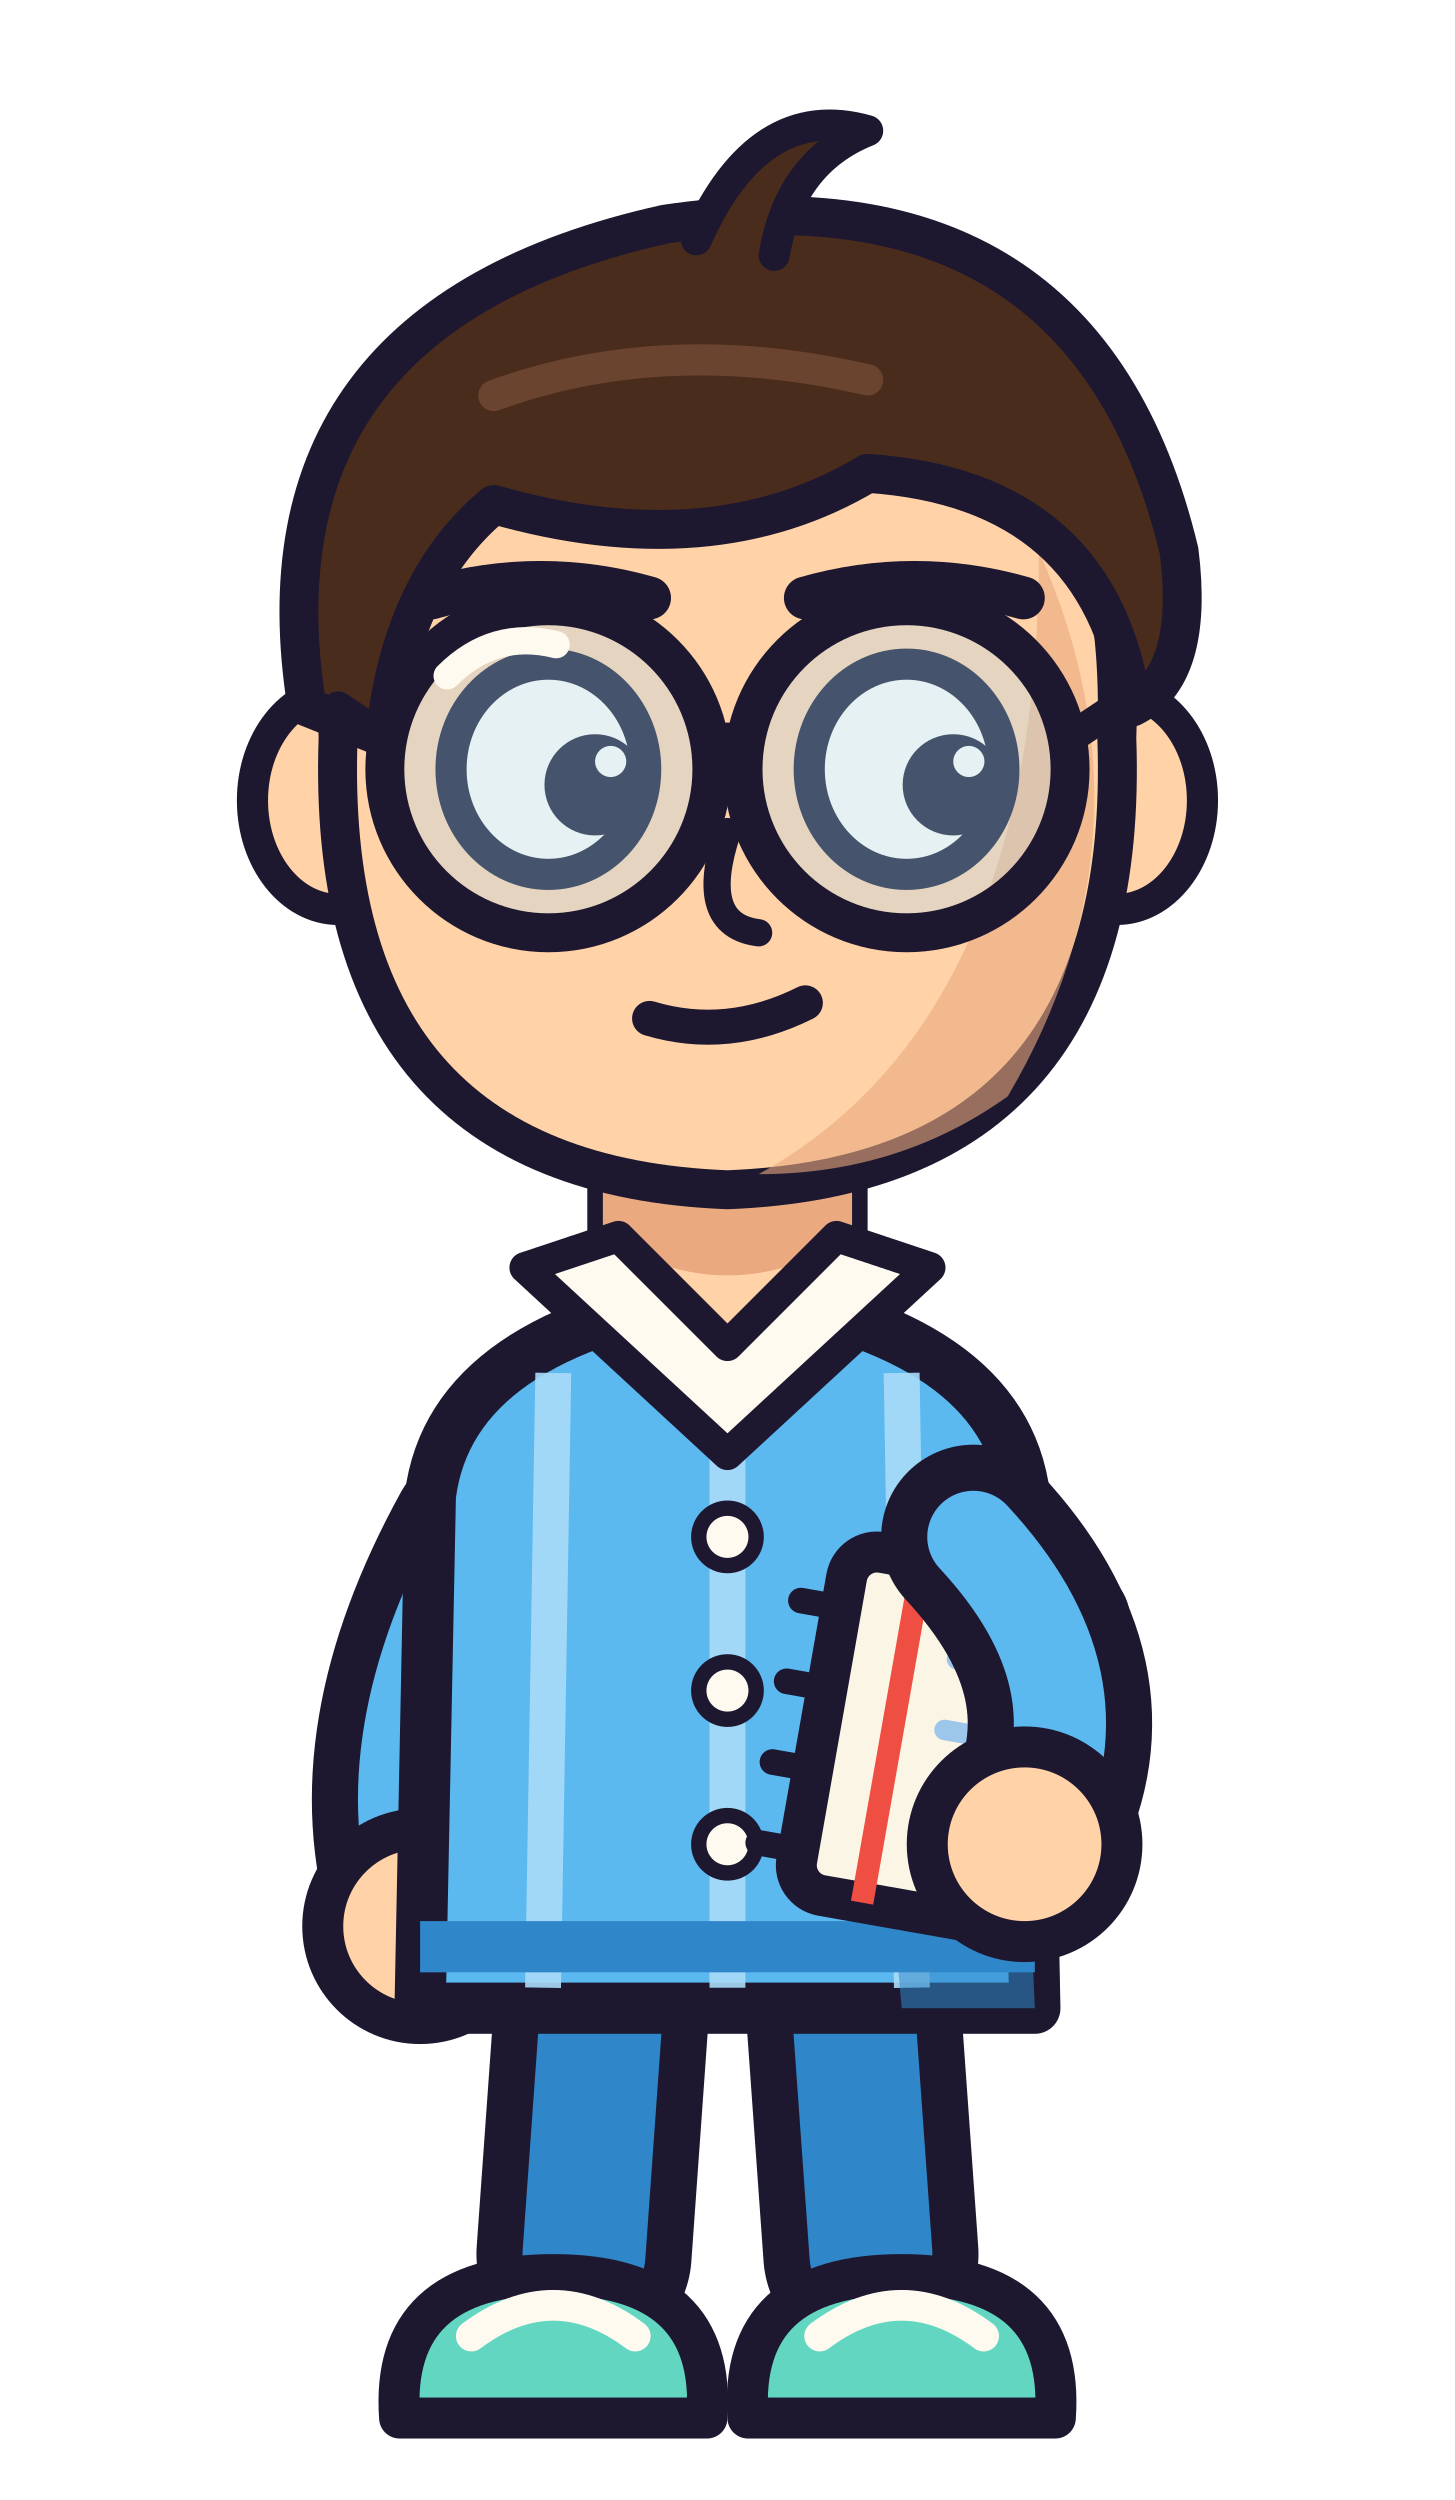
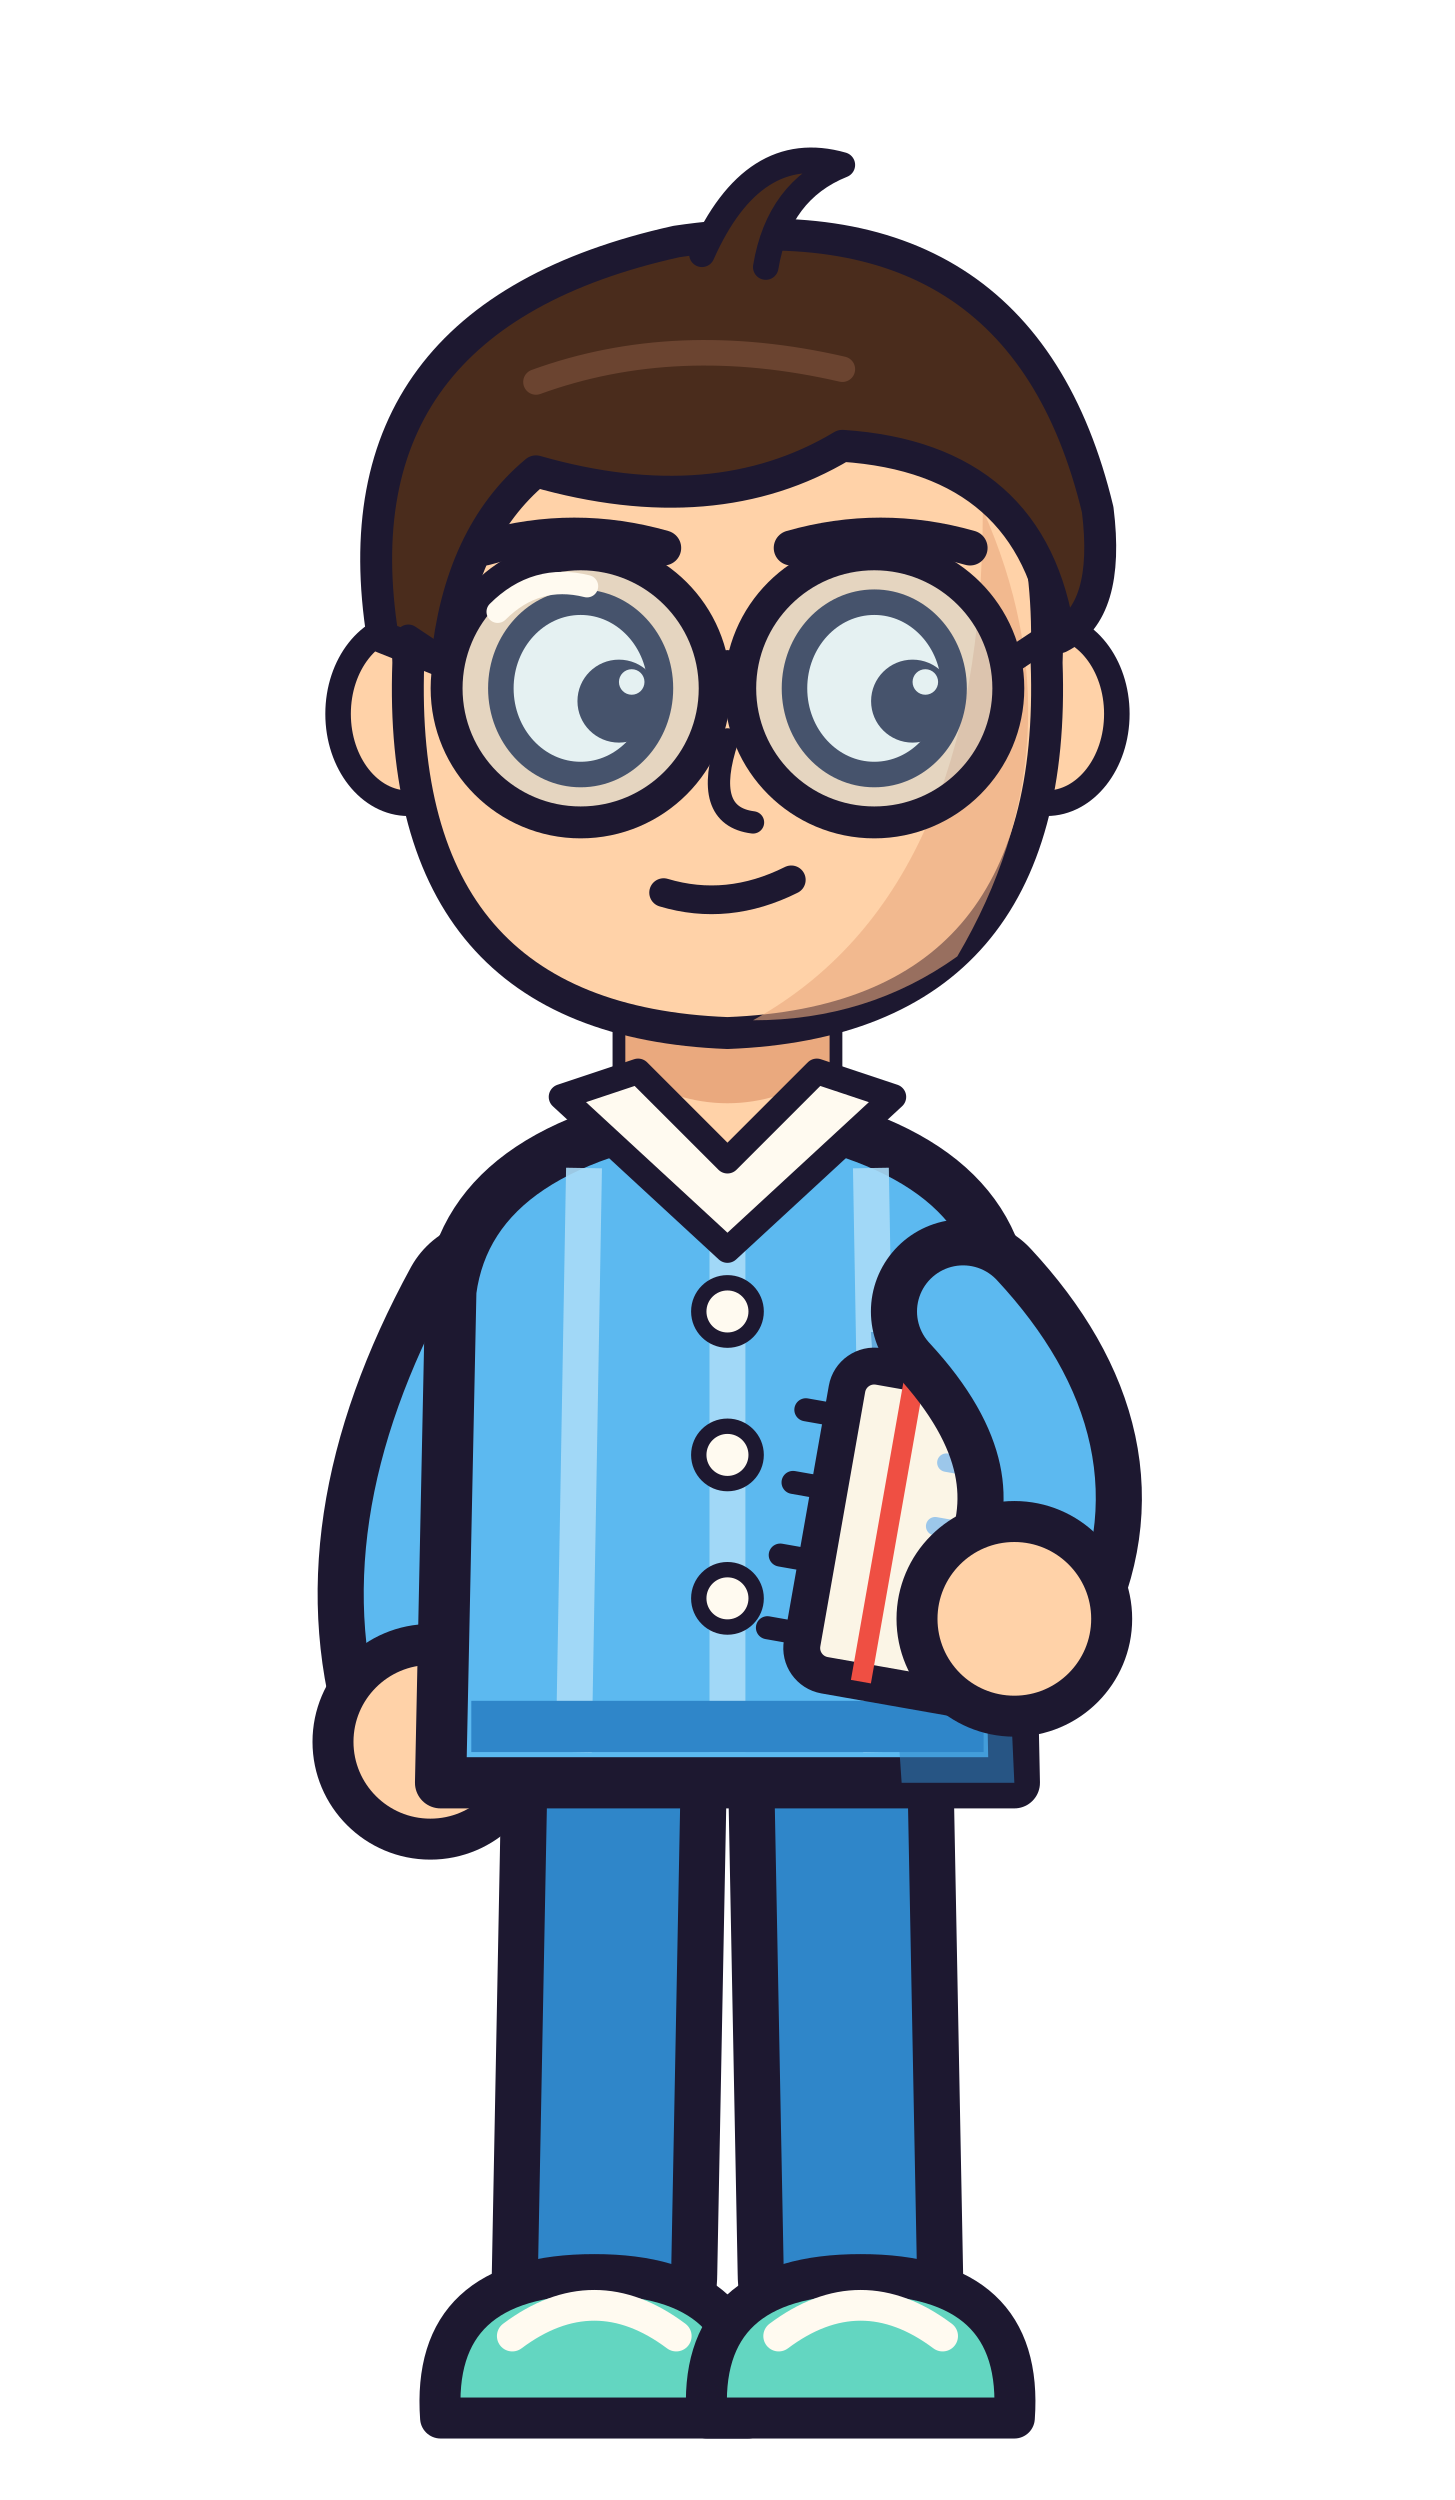
<svg xmlns="http://www.w3.org/2000/svg" width="142" height="244" viewBox="4 -24 142 244">
-   <path d="M63 168 L61 196" fill="none" stroke="#1d1830" stroke-width="21" stroke-linecap="round" stroke-linejoin="round" />
-   <path d="M63 168 L61 196" fill="none" stroke="#2f86c9" stroke-width="12" stroke-linecap="round" stroke-linejoin="round" />
-   <path d="M87 168 L89 196" fill="none" stroke="#1d1830" stroke-width="21" stroke-linecap="round" stroke-linejoin="round" />
-   <path d="M87 168 L89 196" fill="none" stroke="#2f86c9" stroke-width="12" stroke-linecap="round" stroke-linejoin="round" />
-   <path d="M43 212 Q42 198 58 198 Q74 198 73 212 Z" fill="#63d6c1" stroke="#1d1830" stroke-width="4" stroke-linejoin="round" stroke-linecap="round" />
-   <path d="M50 204 Q58 198 66 204" fill="none" stroke="#fffaf0" stroke-width="3" stroke-linecap="round" />
-   <path d="M77 212 Q76 198 92 198 Q108 198 107 212 Z" fill="#63d6c1" stroke="#1d1830" stroke-width="4" stroke-linejoin="round" stroke-linecap="round" />
-   <path d="M84 204 Q92 198 100 204" fill="none" stroke="#fffaf0" stroke-width="3" stroke-linecap="round" />
-   <path d="M51 126 Q40 146 45 162" fill="none" stroke="#1d1830" stroke-width="18" stroke-linecap="round" stroke-linejoin="round" />
-   <path d="M51 126 Q40 146 45 162" fill="none" stroke="#5cb9f0" stroke-width="9" stroke-linecap="round" stroke-linejoin="round" />
-   <circle cx="45" cy="164" r="9.5" fill="#ffd2a8" stroke="#1d1830" stroke-width="4" stroke-linejoin="round" stroke-linecap="round" />
-   <path d="M46 122 Q48 106 75 102 Q102 106 104 122 L105 172 L45 172 Z" fill="#5cb9f0" stroke="#1d1830" stroke-width="5" stroke-linejoin="round" stroke-linecap="round" />
-   <path d="M58 110 L57 170 M75 104 L75 170 M92 110 L93 170" stroke="#a9dcf7" stroke-width="3.5" opacity="0.9" />
-   <path d="M88 126 L103 126 L105 172 L92 172 Z" fill="#2f86c9" opacity="0.55" />
-   <circle cx="75" cy="126" r="2.8" fill="#fffaf0" stroke="#1d1830" stroke-width="1.5" stroke-linejoin="round" stroke-linecap="round" />
-   <circle cx="75" cy="141" r="2.8" fill="#fffaf0" stroke="#1d1830" stroke-width="1.5" stroke-linejoin="round" stroke-linecap="round" />
-   <circle cx="75" cy="156" r="2.8" fill="#fffaf0" stroke="#1d1830" stroke-width="1.5" stroke-linejoin="round" stroke-linecap="round" />
-   <path d="M45 166 L105 166" stroke="#2f86c9" stroke-width="5" />
-   <g transform="translate(97 146) rotate(10)">
+   <path d="M64 146 L63 198" fill="none" stroke="#1d1830" stroke-width="22" stroke-linecap="round" stroke-linejoin="round" />
+   <path d="M64 146 L63 198" fill="none" stroke="#2f86c9" stroke-width="13" stroke-linecap="round" stroke-linejoin="round" />
+   <path d="M86 146 L87 198" fill="none" stroke="#1d1830" stroke-width="22" stroke-linecap="round" stroke-linejoin="round" />
+   <path d="M86 146 L87 198" fill="none" stroke="#2f86c9" stroke-width="13" stroke-linecap="round" stroke-linejoin="round" />
+   <path d="M47 212 Q46 198 62 198 Q78 198 77 212 Z" fill="#63d6c1" stroke="#1d1830" stroke-width="4" stroke-linejoin="round" stroke-linecap="round" />
+   <path d="M54 204 Q62 198 70 204" fill="none" stroke="#fffaf0" stroke-width="3" stroke-linecap="round" />
+   <path d="M73 212 Q72 198 88 198 Q104 198 103 212 Z" fill="#63d6c1" stroke="#1d1830" stroke-width="4" stroke-linejoin="round" stroke-linecap="round" />
+   <path d="M80 204 Q88 198 96 204" fill="none" stroke="#fffaf0" stroke-width="3" stroke-linecap="round" />
+   <path d="M52 104 Q40 126 46 144" fill="none" stroke="#1d1830" stroke-width="18" stroke-linecap="round" stroke-linejoin="round" />
+   <path d="M52 104 Q40 126 46 144" fill="none" stroke="#5cb9f0" stroke-width="9" stroke-linecap="round" stroke-linejoin="round" />
+   <circle cx="46" cy="146" r="9.5" fill="#ffd2a8" stroke="#1d1830" stroke-width="4" stroke-linejoin="round" stroke-linecap="round" />
+   <path d="M48 102 Q50 87 75 84 Q100 87 102 102 L103 150 L47 150 Z" fill="#5cb9f0" stroke="#1d1830" stroke-width="5" stroke-linejoin="round" stroke-linecap="round" />
+   <path d="M61 90 L60 147 M75 87 L75 147 M89 90 L90 147" stroke="#a9dcf7" stroke-width="3.5" opacity="0.9" />
+   <path d="M89 106 L101 106 L103 150 L92 150 Z" fill="#2f86c9" opacity="0.55" />
+   <circle cx="75" cy="104" r="2.8" fill="#fffaf0" stroke="#1d1830" stroke-width="1.5" stroke-linejoin="round" stroke-linecap="round" />
+   <circle cx="75" cy="118" r="2.8" fill="#fffaf0" stroke="#1d1830" stroke-width="1.5" stroke-linejoin="round" stroke-linecap="round" />
+   <circle cx="75" cy="132" r="2.8" fill="#fffaf0" stroke="#1d1830" stroke-width="1.5" stroke-linejoin="round" stroke-linecap="round" />
+   <path d="M50 144.5 L100 144.5" stroke="#2f86c9" stroke-width="5" />
+   <g transform="translate(96 126) rotate(10) scale(0.9)">
    <rect x="-13" y="-17" width="26" height="34" rx="3" fill="#fbf5e6" stroke="#1d1830" stroke-width="4" stroke-linejoin="round" stroke-linecap="round" />
    <path d="M-6 -17 L-6 17" stroke="#ef4f43" stroke-width="2.2" />
    <path d="M-1 -8 L9 -8 M-1 -1 L9 -1 M-1 6 L7 6" stroke="#9cc7ea" stroke-width="2" stroke-linecap="round" />
    <path d="M-13 -11 L-17 -11 M-13 -3 L-17 -3 M-13 5 L-17 5 M-13 13 L-17 13" stroke="#1d1830" stroke-width="2.5" stroke-linecap="round" />
  </g>
-   <path d="M99 126 Q112 140 105 154" fill="none" stroke="#1d1830" stroke-width="18" stroke-linecap="round" stroke-linejoin="round" />
-   <path d="M99 126 Q112 140 105 154" fill="none" stroke="#5cb9f0" stroke-width="9" stroke-linecap="round" stroke-linejoin="round" />
-   <circle cx="104" cy="156" r="9.5" fill="#ffd2a8" stroke="#1d1830" stroke-width="4" stroke-linejoin="round" stroke-linecap="round" />
-   <g transform="translate(-1 -31) scale(0.76)">
+   <path d="M98 104 Q111 118 104 132" fill="none" stroke="#1d1830" stroke-width="18" stroke-linecap="round" stroke-linejoin="round" />
+   <path d="M98 104 Q111 118 104 132" fill="none" stroke="#5cb9f0" stroke-width="9" stroke-linecap="round" stroke-linejoin="round" />
+   <circle cx="103" cy="134" r="9.5" fill="#ffd2a8" stroke="#1d1830" stroke-width="4" stroke-linejoin="round" stroke-linecap="round" />
+   <g transform="translate(12.7 -24.1) scale(0.623)">
    <path d="M84 150 L84 180 Q100 188 116 180 L116 150 Z" fill="#ffd2a8" stroke="#1d1830" stroke-width="4" stroke-linejoin="round" stroke-linecap="round" />
    <path d="M84 158 Q100 170 116 158 L116 168 Q100 178 84 168 Z" fill="#eaa97e" />
    <path d="M74 172 L100 196 L126 172 L114 168 L100 182 L86 168 Z" fill="#fffaf0" stroke="#1d1830" stroke-width="4" stroke-linejoin="round" stroke-linecap="round" />
    <ellipse cx="50" cy="112" rx="11" ry="14" fill="#ffd2a8" stroke="#1d1830" stroke-width="4" stroke-linejoin="round" stroke-linecap="round" />
    <ellipse cx="150" cy="112" rx="11" ry="14" fill="#ffd2a8" stroke="#1d1830" stroke-width="4" stroke-linejoin="round" stroke-linecap="round" />
    <path d="M50 104 Q48 50 100 48 Q152 50 150 104 Q152 160 100 162 Q48 160 50 104 Z" fill="#ffd2a8" stroke="#1d1830" stroke-width="5" stroke-linejoin="round" stroke-linecap="round" />
    <path d="M140 80 Q156 116 136 150 Q122 160 104 160 Q140 140 140 80 Z" fill="#eaa97e" opacity="0.6" />
    <path d="M46 100 Q38 50 92 38 Q146 30 158 80 Q160 96 152 100 Q148 72 118 70 Q98 82 70 74 Q58 84 56 104 Z" fill="#4a2c1c" stroke="#1d1830" stroke-width="5" stroke-linejoin="round" stroke-linecap="round" />
    <path d="M96 40 Q104 22 118 26 Q108 30 106 42" fill="#4a2c1c" stroke="#1d1830" stroke-width="4" stroke-linejoin="round" stroke-linecap="round" />
    <path d="M70 60 Q92 52 118 58" fill="none" stroke="#6b4430" stroke-width="4" stroke-linecap="round" />
    <ellipse cx="77" cy="108" rx="12.5" ry="13.5" fill="#fffaf0" stroke="#1d1830" stroke-width="4" stroke-linejoin="round" stroke-linecap="round" />
    <circle cx="83" cy="110" r="6.5" fill="#1d1830" />
    <circle cx="85" cy="107" r="2" fill="#fffaf0" />
    <ellipse cx="123" cy="108" rx="12.5" ry="13.5" fill="#fffaf0" stroke="#1d1830" stroke-width="4" stroke-linejoin="round" stroke-linecap="round" />
    <circle cx="129" cy="110" r="6.5" fill="#1d1830" />
    <circle cx="131" cy="107" r="2" fill="#fffaf0" />
    <g fill="none">
      <circle cx="77" cy="108" r="21" fill="#a9dcf7" fill-opacity="0.3" stroke="#1d1830" stroke-width="5" stroke-linejoin="round" stroke-linecap="round" />
      <circle cx="123" cy="108" r="21" fill="#a9dcf7" fill-opacity="0.3" stroke="#1d1830" stroke-width="5" stroke-linejoin="round" stroke-linecap="round" />
      <path d="M98 106 Q100 102 102 106" stroke="#1d1830" stroke-width="4" stroke-linejoin="round" stroke-linecap="round" />
      <path d="M56 104 L50 100 M144 104 L150 100" stroke="#1d1830" stroke-width="4" stroke-linejoin="round" stroke-linecap="round" />
      <path d="M64 96 Q70 90 78 92" stroke="#fffaf0" stroke-width="3.5" stroke-linecap="round" />
    </g>
    <path d="M62 86 Q76 82 90 86 M110 86 Q124 82 138 86" fill="none" stroke="#1d1830" stroke-width="5.5" stroke-linejoin="round" stroke-linecap="round" />
    <path d="M100 116 Q96 128 104 129" fill="none" stroke="#1d1830" stroke-width="3.5" stroke-linejoin="round" stroke-linecap="round" />
    <path d="M90 140 Q100 143 110 138" fill="none" stroke="#1d1830" stroke-width="4.5" stroke-linejoin="round" stroke-linecap="round" />
  </g>
</svg>
